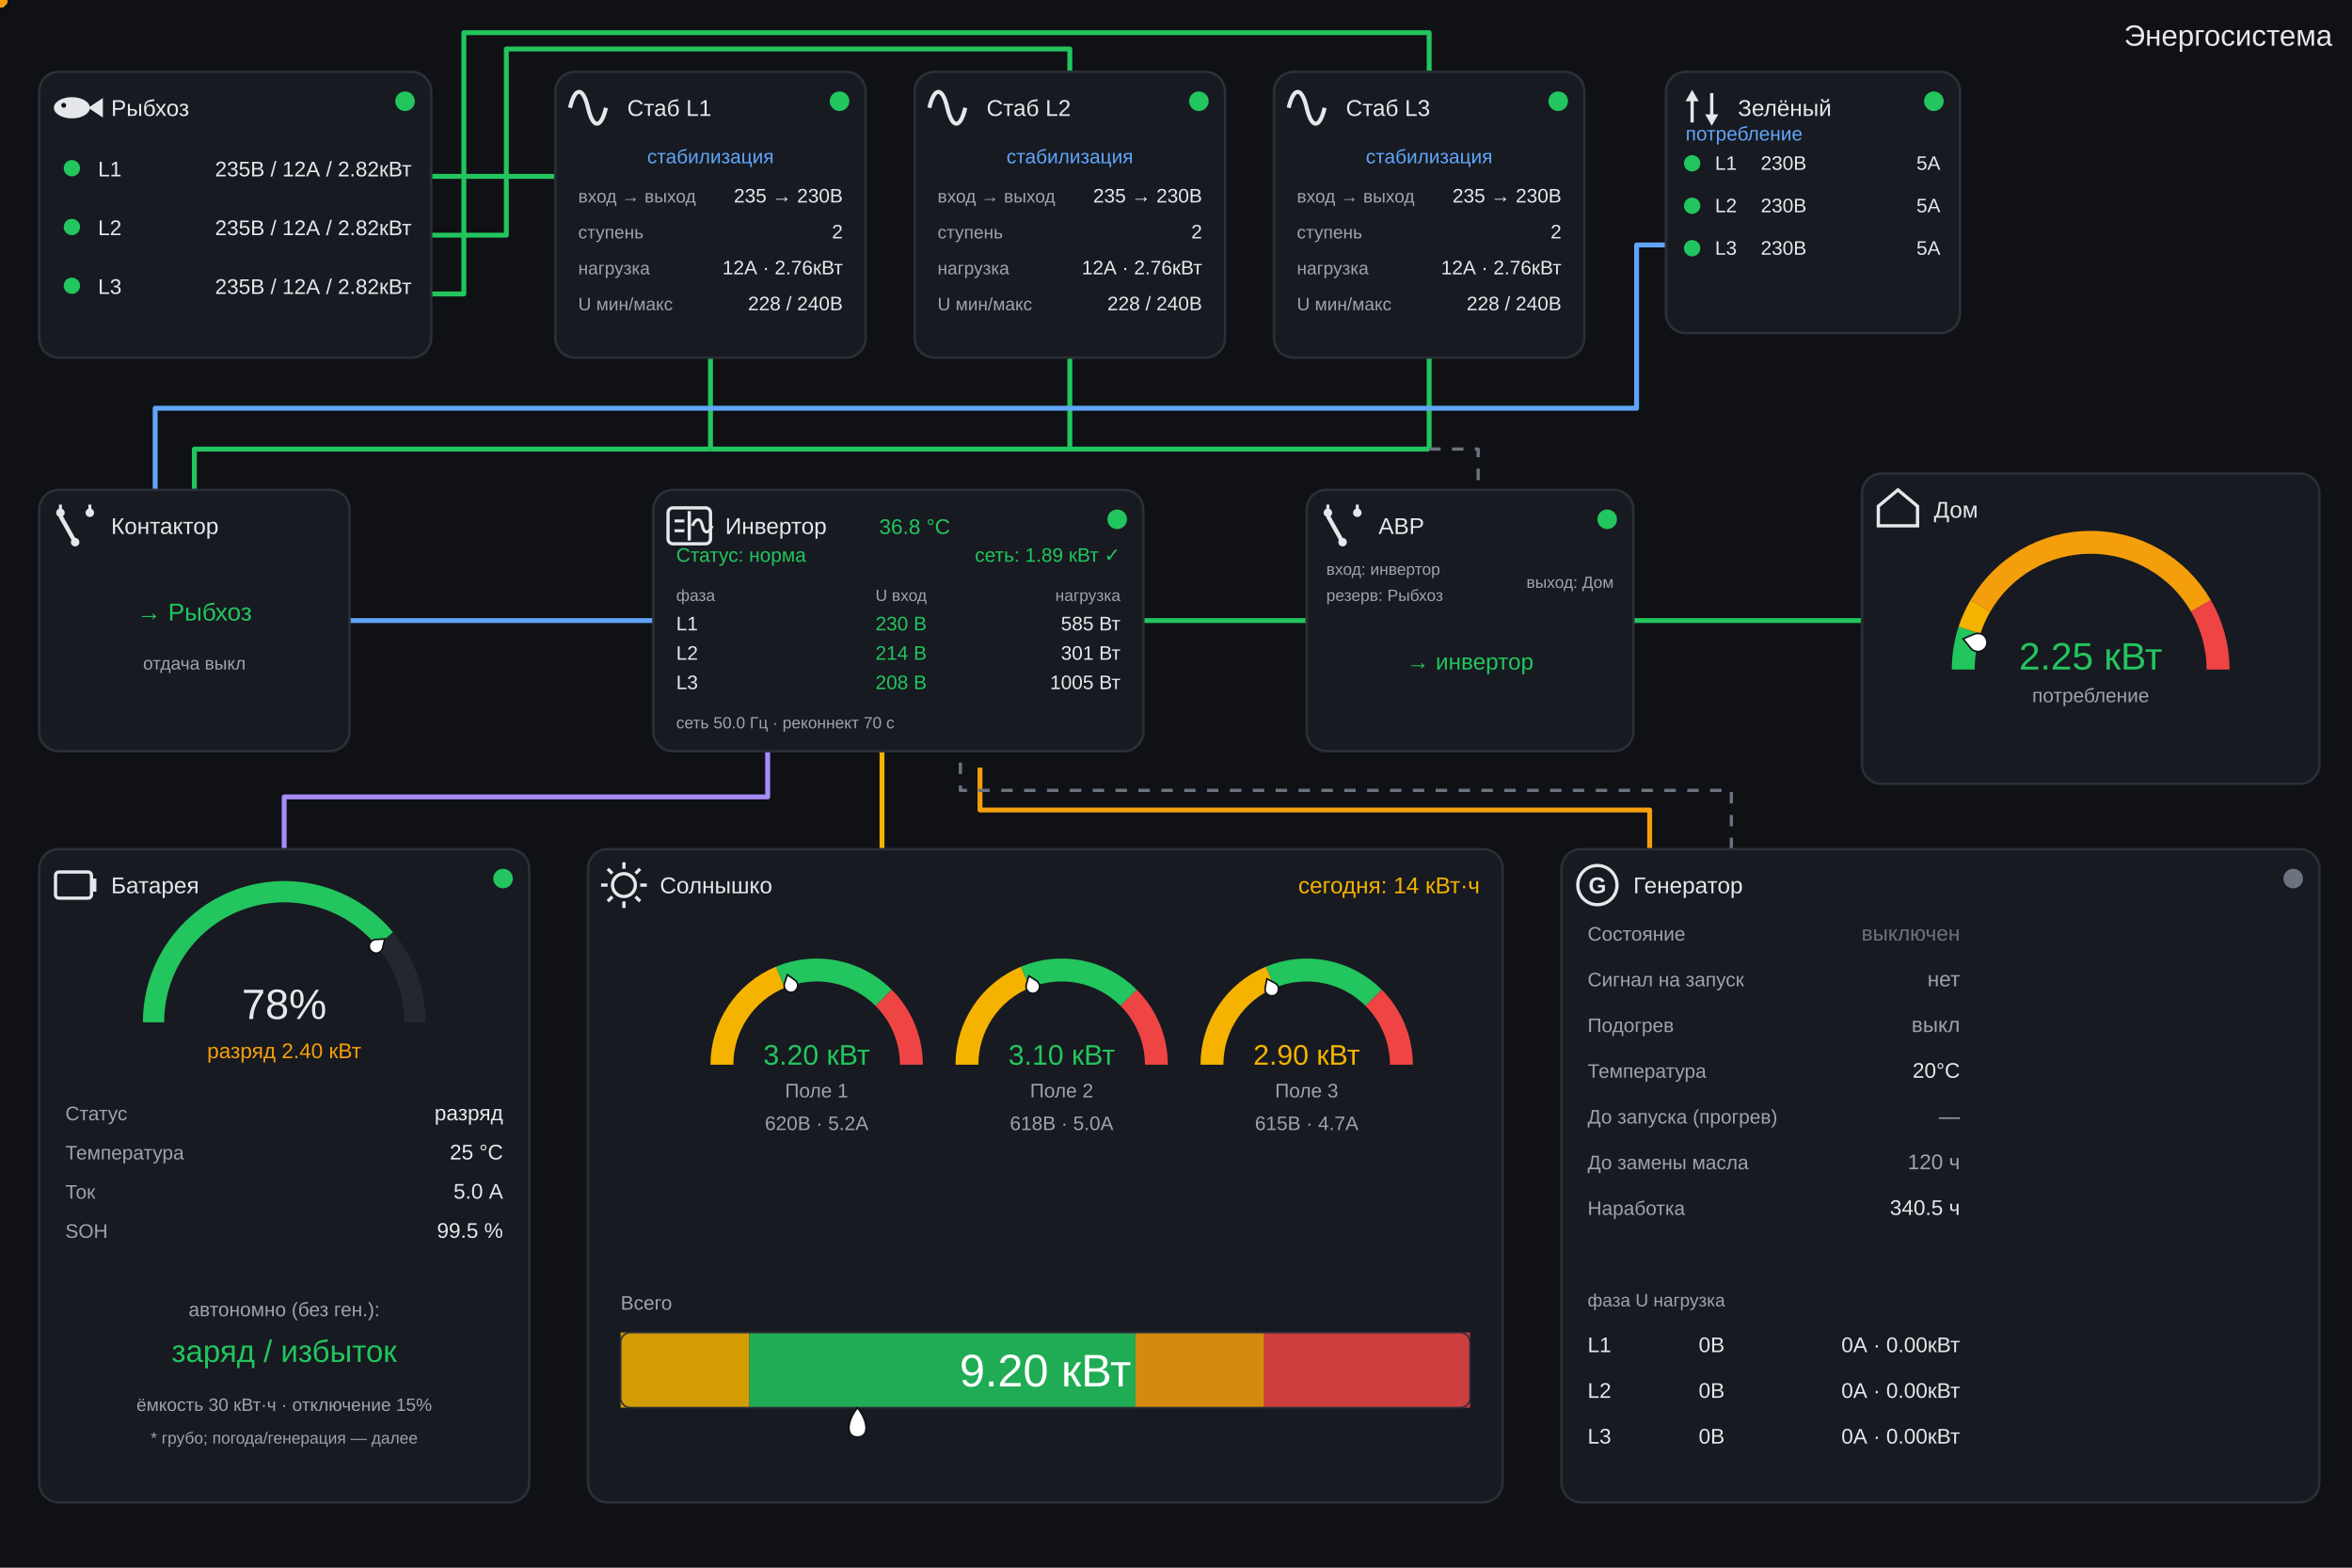
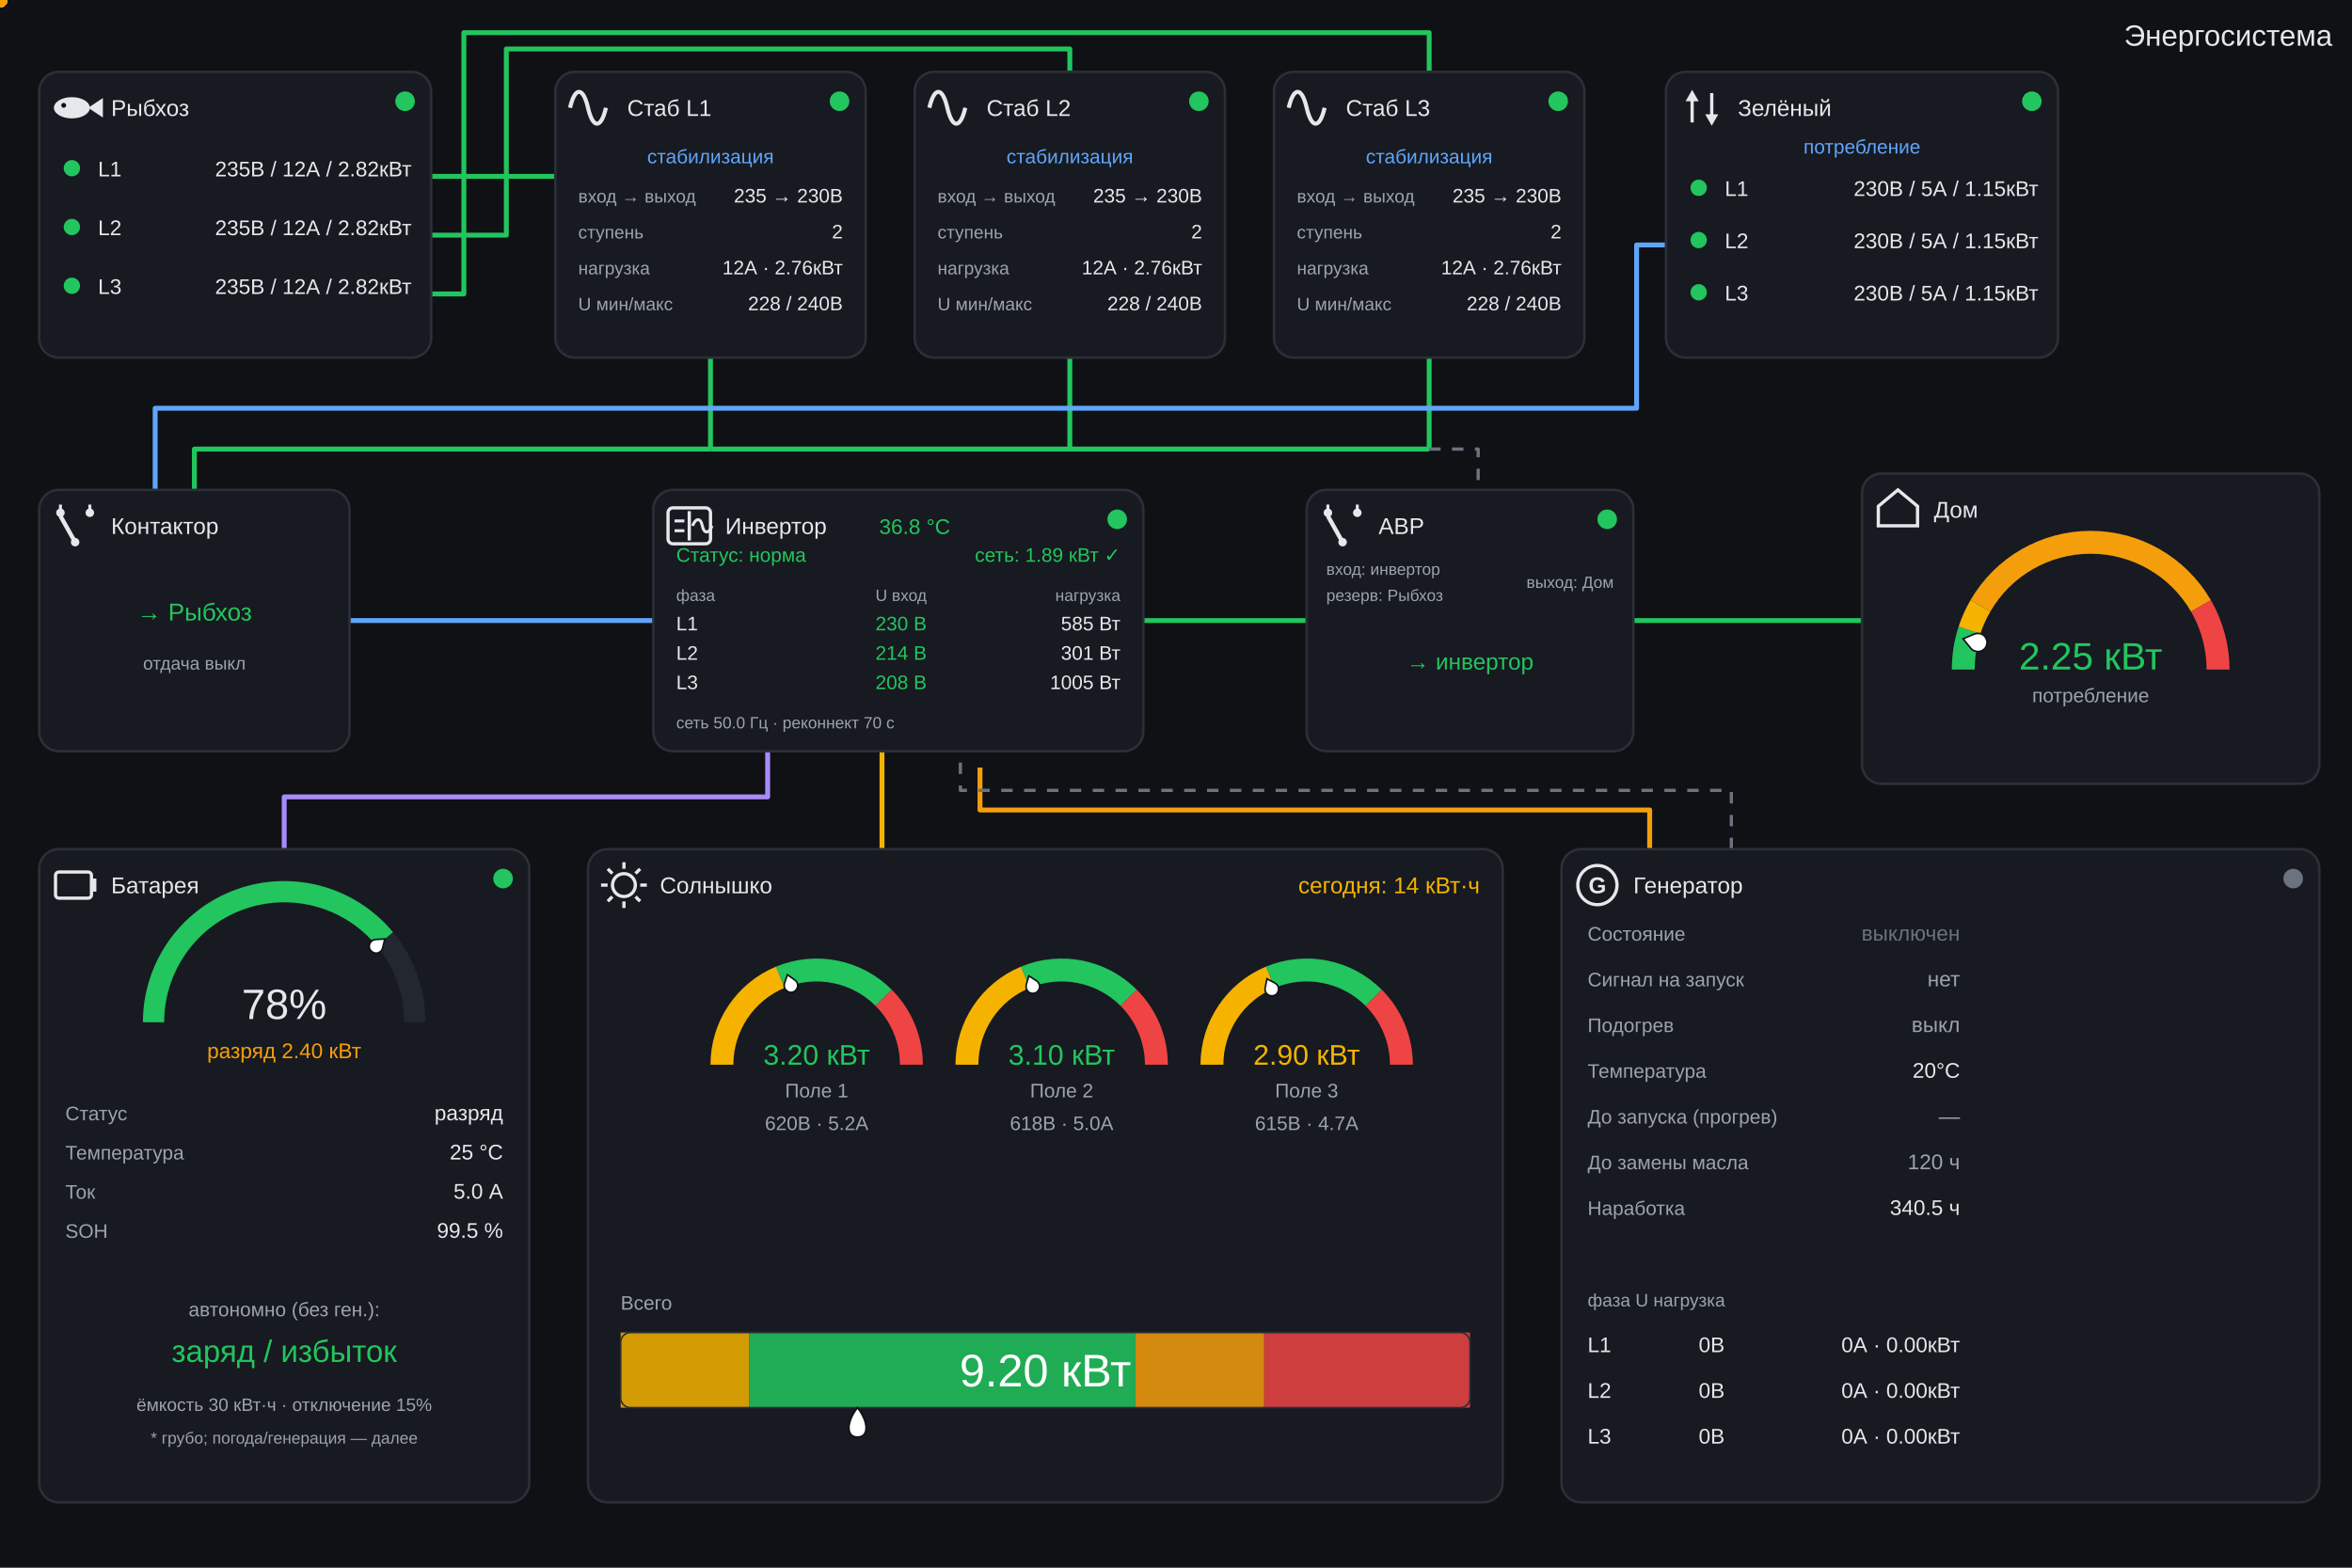
<svg xmlns="http://www.w3.org/2000/svg" viewBox="0 0 1440 960" font-family="Arial,Helvetica,sans-serif">
  <rect x="0" y="0" width="1440" height="960" fill="#0f1115" />
  <text x="1428" y="28" font-size="18" fill="#e5e7eb" text-anchor="end">Энергосистема</text>
  <polyline fill="none" stroke="#22c55e" stroke-width="3" stroke-linejoin="round" points="264,108 340,108 " />
  <circle r="4.5" fill="#22c55e">
    <animateMotion dur="1.46s" repeatCount="indefinite" begin="-0.00s" path="M 264,108 340,108" />
  </circle>
  <polyline fill="none" stroke="#22c55e" stroke-width="3" stroke-linejoin="round" points="264,144 310,144 310,30 655,30 655,44 " />
  <circle r="4.5" fill="#22c55e">
    <animateMotion dur="9.98s" repeatCount="indefinite" begin="-0.00s" path="M 264,144 310,144 310,30 655,30 655,44" />
  </circle>
  <circle r="4.5" fill="#22c55e">
    <animateMotion dur="9.98s" repeatCount="indefinite" begin="-2.00s" path="M 264,144 310,144 310,30 655,30 655,44" />
  </circle>
  <circle r="4.5" fill="#22c55e">
    <animateMotion dur="9.98s" repeatCount="indefinite" begin="-3.99s" path="M 264,144 310,144 310,30 655,30 655,44" />
  </circle>
  <circle r="4.5" fill="#22c55e">
    <animateMotion dur="9.98s" repeatCount="indefinite" begin="-5.99s" path="M 264,144 310,144 310,30 655,30 655,44" />
  </circle>
  <circle r="4.5" fill="#22c55e">
    <animateMotion dur="9.98s" repeatCount="indefinite" begin="-7.98s" path="M 264,144 310,144 310,30 655,30 655,44" />
  </circle>
  <polyline fill="none" stroke="#22c55e" stroke-width="3" stroke-linejoin="round" points="264,180 284,180 284,20 875,20 875,44 " />
  <circle r="4.5" fill="#22c55e">
    <animateMotion dur="15.29s" repeatCount="indefinite" begin="-0.00s" path="M 264,180 284,180 284,20 875,20 875,44" />
  </circle>
  <circle r="4.5" fill="#22c55e">
    <animateMotion dur="15.29s" repeatCount="indefinite" begin="-2.18s" path="M 264,180 284,180 284,20 875,20 875,44" />
  </circle>
  <circle r="4.5" fill="#22c55e">
    <animateMotion dur="15.29s" repeatCount="indefinite" begin="-4.37s" path="M 264,180 284,180 284,20 875,20 875,44" />
  </circle>
  <circle r="4.5" fill="#22c55e">
    <animateMotion dur="15.29s" repeatCount="indefinite" begin="-6.55s" path="M 264,180 284,180 284,20 875,20 875,44" />
  </circle>
  <circle r="4.5" fill="#22c55e">
    <animateMotion dur="15.29s" repeatCount="indefinite" begin="-8.74s" path="M 264,180 284,180 284,20 875,20 875,44" />
  </circle>
  <circle r="4.5" fill="#22c55e">
    <animateMotion dur="15.29s" repeatCount="indefinite" begin="-10.92s" path="M 264,180 284,180 284,20 875,20 875,44" />
  </circle>
  <circle r="4.5" fill="#22c55e">
    <animateMotion dur="15.29s" repeatCount="indefinite" begin="-13.10s" path="M 264,180 284,180 284,20 875,20 875,44" />
  </circle>
  <polyline fill="none" stroke="#22c55e" stroke-width="3" stroke-linejoin="round" points="435,219 435,275 " />
  <circle r="4.5" fill="#22c55e">
    <animateMotion dur="0.92s" repeatCount="indefinite" begin="-0.00s" path="M 435,219 435,275" />
  </circle>
  <polyline fill="none" stroke="#22c55e" stroke-width="3" stroke-linejoin="round" points="655,219 655,275 " />
  <circle r="4.5" fill="#22c55e">
    <animateMotion dur="0.92s" repeatCount="indefinite" begin="-0.00s" path="M 655,219 655,275" />
  </circle>
  <polyline fill="none" stroke="#22c55e" stroke-width="3" stroke-linejoin="round" points="875,219 875,275 " />
  <circle r="4.5" fill="#22c55e">
    <animateMotion dur="0.92s" repeatCount="indefinite" begin="-0.00s" path="M 875,219 875,275" />
  </circle>
  <polyline fill="none" stroke="#22c55e" stroke-width="3" stroke-linejoin="round" points="435,275 875,275 " />
  <polyline fill="none" stroke="#22c55e" stroke-width="3" stroke-linejoin="round" points="435,275 119,275 119,300 " />
  <circle r="4.5" fill="#22c55e">
    <animateMotion dur="5.59s" repeatCount="indefinite" begin="-0.00s" path="M 435,275 119,275 119,300" />
  </circle>
  <circle r="4.5" fill="#22c55e">
    <animateMotion dur="5.59s" repeatCount="indefinite" begin="-1.86s" path="M 435,275 119,275 119,300" />
  </circle>
  <circle r="4.5" fill="#22c55e">
    <animateMotion dur="5.59s" repeatCount="indefinite" begin="-3.73s" path="M 435,275 119,275 119,300" />
  </circle>
  <polyline fill="none" stroke="#6b7280" stroke-width="2" stroke-linejoin="round" stroke-dasharray="7 7" points="875,275 905,275 905,300 " />
  <polyline fill="none" stroke="#60a5fa" stroke-width="3" stroke-linejoin="round" points="1020,150 1002,150 1002,250 95,250 95,300 " />
  <circle r="4.5" fill="#60a5fa">
    <animateMotion dur="20.67s" repeatCount="indefinite" begin="-0.00s" path="M 1020,150 1002,150 1002,250 95,250 95,300" />
  </circle>
  <circle r="4.5" fill="#60a5fa">
    <animateMotion dur="20.67s" repeatCount="indefinite" begin="-2.07s" path="M 1020,150 1002,150 1002,250 95,250 95,300" />
  </circle>
  <circle r="4.5" fill="#60a5fa">
    <animateMotion dur="20.67s" repeatCount="indefinite" begin="-4.13s" path="M 1020,150 1002,150 1002,250 95,250 95,300" />
  </circle>
  <circle r="4.5" fill="#60a5fa">
    <animateMotion dur="20.67s" repeatCount="indefinite" begin="-6.20s" path="M 1020,150 1002,150 1002,250 95,250 95,300" />
  </circle>
  <circle r="4.5" fill="#60a5fa">
    <animateMotion dur="20.67s" repeatCount="indefinite" begin="-8.27s" path="M 1020,150 1002,150 1002,250 95,250 95,300" />
  </circle>
  <circle r="4.5" fill="#60a5fa">
    <animateMotion dur="20.67s" repeatCount="indefinite" begin="-10.34s" path="M 1020,150 1002,150 1002,250 95,250 95,300" />
  </circle>
  <circle r="4.5" fill="#60a5fa">
    <animateMotion dur="20.67s" repeatCount="indefinite" begin="-12.40s" path="M 1020,150 1002,150 1002,250 95,250 95,300" />
  </circle>
  <circle r="4.5" fill="#60a5fa">
    <animateMotion dur="20.67s" repeatCount="indefinite" begin="-14.47s" path="M 1020,150 1002,150 1002,250 95,250 95,300" />
  </circle>
  <circle r="4.5" fill="#60a5fa">
    <animateMotion dur="20.67s" repeatCount="indefinite" begin="-16.54s" path="M 1020,150 1002,150 1002,250 95,250 95,300" />
  </circle>
  <circle r="4.5" fill="#60a5fa">
    <animateMotion dur="20.67s" repeatCount="indefinite" begin="-18.61s" path="M 1020,150 1002,150 1002,250 95,250 95,300" />
  </circle>
  <polyline fill="none" stroke="#60a5fa" stroke-width="3" stroke-linejoin="round" points="214,380 400,380 " />
  <circle r="4.5" fill="#60a5fa">
    <animateMotion dur="3.58s" repeatCount="indefinite" begin="-0.00s" path="M 214,380 400,380" />
  </circle>
  <circle r="4.5" fill="#60a5fa">
    <animateMotion dur="3.58s" repeatCount="indefinite" begin="-1.79s" path="M 214,380 400,380" />
  </circle>
  <polyline fill="none" stroke="#22c55e" stroke-width="3" stroke-linejoin="round" points="700,380 800,380 " />
  <circle r="4.5" fill="#22c55e">
    <animateMotion dur="1.43s" repeatCount="indefinite" begin="-0.00s" path="M 700,380 800,380" />
  </circle>
  <polyline fill="none" stroke="#22c55e" stroke-width="3" stroke-linejoin="round" points="1000,380 1140,380 " />
  <circle r="4.5" fill="#22c55e">
    <animateMotion dur="2.30s" repeatCount="indefinite" begin="-0.00s" path="M 1000,380 1140,380" />
  </circle>
  <polyline fill="none" stroke="#a78bfa" stroke-width="3" stroke-linejoin="round" points="174,520 174,488 470,488 470,460 " />
  <circle r="4.5" fill="#a78bfa">
    <animateMotion dur="6.40s" repeatCount="indefinite" begin="-0.00s" path="M 174,520 174,488 470,488 470,460" />
  </circle>
  <circle r="4.5" fill="#a78bfa">
    <animateMotion dur="6.40s" repeatCount="indefinite" begin="-2.13s" path="M 174,520 174,488 470,488 470,460" />
  </circle>
  <circle r="4.5" fill="#a78bfa">
    <animateMotion dur="6.40s" repeatCount="indefinite" begin="-4.27s" path="M 174,520 174,488 470,488 470,460" />
  </circle>
  <polyline fill="none" stroke="#f5b300" stroke-width="3" stroke-linejoin="round" points="540,520 540,460 " />
  <circle r="4.5" fill="#f5b300">
    <animateMotion dur="0.51s" repeatCount="indefinite" begin="-0.00s" path="M 540,520 540,460" />
  </circle>
  <polyline fill="none" stroke="#f59e0b" stroke-width="3" stroke-linejoin="round" points="1010,520 1010,496 600,496 600,470 " />
  <circle r="4.5" fill="#f59e0b">
    <animateMotion dur="10.70s" repeatCount="indefinite" begin="-0.00s" path="M 1010,520 1010,496 600,496 600,470" />
  </circle>
  <circle r="4.5" fill="#f59e0b">
    <animateMotion dur="10.70s" repeatCount="indefinite" begin="-2.67s" path="M 1010,520 1010,496 600,496 600,470" />
  </circle>
  <circle r="4.5" fill="#f59e0b">
    <animateMotion dur="10.70s" repeatCount="indefinite" begin="-5.35s" path="M 1010,520 1010,496 600,496 600,470" />
  </circle>
  <circle r="4.5" fill="#f59e0b">
    <animateMotion dur="10.70s" repeatCount="indefinite" begin="-8.02s" path="M 1010,520 1010,496 600,496 600,470" />
  </circle>
  <polyline fill="none" stroke="#6b7280" stroke-width="2" stroke-linejoin="round" stroke-dasharray="7 7" points="1060,520 1060,484 588,484 588,460 " />
  <rect x="24" y="44" width="240" height="175" rx="12" fill="#171a20" stroke="#2b2f38" stroke-width="1.5" />
  <g fill="#e5e7eb">
    <ellipse cx="44" cy="66" rx="11" ry="6.5" />
    <polygon points="54,66 63,60 63,72" />
  </g>
  <circle cx="39" cy="64.5" r="1.5" fill="#0f1115" />
  <text x="68" y="71" font-size="14" fill="#e5e7eb" text-anchor="start">Рыбхоз</text>
  <circle cx="248" cy="62" r="6" fill="#22c55e" />
  <circle cx="44" cy="103" r="5" fill="#22c55e" />
  <text x="60" y="108" font-size="13" fill="#e5e7eb" text-anchor="start">L1</text>
  <text x="252" y="108" font-size="13" fill="#e5e7eb" text-anchor="end">235В / 12А / 2.82кВт</text>
  <circle cx="44" cy="139" r="5" fill="#22c55e" />
  <text x="60" y="144" font-size="13" fill="#e5e7eb" text-anchor="start">L2</text>
  <text x="252" y="144" font-size="13" fill="#e5e7eb" text-anchor="end">235В / 12А / 2.82кВт</text>
  <circle cx="44" cy="175" r="5" fill="#22c55e" />
  <text x="60" y="180" font-size="13" fill="#e5e7eb" text-anchor="start">L3</text>
  <text x="252" y="180" font-size="13" fill="#e5e7eb" text-anchor="end">235В / 12А / 2.82кВт</text>
  <rect x="340" y="44" width="190" height="175" rx="12" fill="#171a20" stroke="#2b2f38" stroke-width="1.5" />
  <path d="M 349 66 c 3,-13 8,-13 11,0 c 3,13 8,13 11,0" fill="none" stroke="#e5e7eb" stroke-width="2.5" />
  <text x="384" y="71" font-size="14" fill="#e5e7eb" text-anchor="start">Стаб L1</text>
  <circle cx="514" cy="62" r="6" fill="#22c55e" />
  <text x="435" y="100" font-size="12" fill="#60a5fa" text-anchor="middle">стабилизация</text>
  <text x="354" y="124" font-size="11" fill="#9ca3af" text-anchor="start">вход → выход</text>
  <text x="516" y="124" font-size="12" fill="#e5e7eb" text-anchor="end">235 → 230В</text>
  <text x="354" y="146" font-size="11" fill="#9ca3af" text-anchor="start">ступень</text>
  <text x="516" y="146" font-size="12" fill="#e5e7eb" text-anchor="end">2</text>
  <text x="354" y="168" font-size="11" fill="#9ca3af" text-anchor="start">нагрузка</text>
  <text x="516" y="168" font-size="12" fill="#e5e7eb" text-anchor="end">12А · 2.76кВт</text>
  <text x="354" y="190" font-size="11" fill="#9ca3af" text-anchor="start">U мин/макс</text>
  <text x="516" y="190" font-size="12" fill="#e5e7eb" text-anchor="end">228 / 240В</text>
  <rect x="560" y="44" width="190" height="175" rx="12" fill="#171a20" stroke="#2b2f38" stroke-width="1.5" />
  <path d="M 569 66 c 3,-13 8,-13 11,0 c 3,13 8,13 11,0" fill="none" stroke="#e5e7eb" stroke-width="2.5" />
  <text x="604" y="71" font-size="14" fill="#e5e7eb" text-anchor="start">Стаб L2</text>
  <circle cx="734" cy="62" r="6" fill="#22c55e" />
  <text x="655" y="100" font-size="12" fill="#60a5fa" text-anchor="middle">стабилизация</text>
  <text x="574" y="124" font-size="11" fill="#9ca3af" text-anchor="start">вход → выход</text>
  <text x="736" y="124" font-size="12" fill="#e5e7eb" text-anchor="end">235 → 230В</text>
  <text x="574" y="146" font-size="11" fill="#9ca3af" text-anchor="start">ступень</text>
  <text x="736" y="146" font-size="12" fill="#e5e7eb" text-anchor="end">2</text>
  <text x="574" y="168" font-size="11" fill="#9ca3af" text-anchor="start">нагрузка</text>
  <text x="736" y="168" font-size="12" fill="#e5e7eb" text-anchor="end">12А · 2.76кВт</text>
  <text x="574" y="190" font-size="11" fill="#9ca3af" text-anchor="start">U мин/макс</text>
  <text x="736" y="190" font-size="12" fill="#e5e7eb" text-anchor="end">228 / 240В</text>
  <rect x="780" y="44" width="190" height="175" rx="12" fill="#171a20" stroke="#2b2f38" stroke-width="1.5" />
  <path d="M 789 66 c 3,-13 8,-13 11,0 c 3,13 8,13 11,0" fill="none" stroke="#e5e7eb" stroke-width="2.5" />
  <text x="824" y="71" font-size="14" fill="#e5e7eb" text-anchor="start">Стаб L3</text>
  <circle cx="954" cy="62" r="6" fill="#22c55e" />
  <text x="875" y="100" font-size="12" fill="#60a5fa" text-anchor="middle">стабилизация</text>
  <text x="794" y="124" font-size="11" fill="#9ca3af" text-anchor="start">вход → выход</text>
  <text x="956" y="124" font-size="12" fill="#e5e7eb" text-anchor="end">235 → 230В</text>
  <text x="794" y="146" font-size="11" fill="#9ca3af" text-anchor="start">ступень</text>
  <text x="956" y="146" font-size="12" fill="#e5e7eb" text-anchor="end">2</text>
  <text x="794" y="168" font-size="11" fill="#9ca3af" text-anchor="start">нагрузка</text>
  <text x="956" y="168" font-size="12" fill="#e5e7eb" text-anchor="end">12А · 2.76кВт</text>
  <text x="794" y="190" font-size="11" fill="#9ca3af" text-anchor="start">U мин/макс</text>
  <text x="956" y="190" font-size="12" fill="#e5e7eb" text-anchor="end">228 / 240В</text>
-   <rect x="1020" y="44" width="180" height="160" rx="12" fill="#171a20" stroke="#2b2f38" stroke-width="1.5" />
+   <rect x="1020" y="44" width="240" height="175" rx="12" fill="#171a20" stroke="#2b2f38" stroke-width="1.5" />
  <line x1="1036" y1="75" x2="1036" y2="60" stroke="#e5e7eb" stroke-width="2" />
  <polygon points="1036,55 1032,62 1040,62" fill="#e5e7eb" />
  <line x1="1048" y1="57" x2="1048" y2="72" stroke="#e5e7eb" stroke-width="2" />
  <polygon points="1048,77 1052,70 1044,70" fill="#e5e7eb" />
  <text x="1064" y="71" font-size="14" fill="#e5e7eb" text-anchor="start">Зелёный</text>
-   <circle cx="1184" cy="62" r="6" fill="#22c55e" />
-   <text x="1032" y="86" font-size="12" fill="#60a5fa" text-anchor="start">потребление</text>
-   <circle cx="1036" cy="100" r="5" fill="#22c55e" />
-   <text x="1050" y="104" font-size="12" fill="#e5e7eb" text-anchor="start">L1</text>
-   <text x="1078" y="104" font-size="12" fill="#e5e7eb" text-anchor="start">230В</text>
-   <text x="1188" y="104" font-size="12" fill="#e5e7eb" text-anchor="end">5А</text>
-   <circle cx="1036" cy="126" r="5" fill="#22c55e" />
-   <text x="1050" y="130" font-size="12" fill="#e5e7eb" text-anchor="start">L2</text>
-   <text x="1078" y="130" font-size="12" fill="#e5e7eb" text-anchor="start">230В</text>
-   <text x="1188" y="130" font-size="12" fill="#e5e7eb" text-anchor="end">5А</text>
-   <circle cx="1036" cy="152" r="5" fill="#22c55e" />
-   <text x="1050" y="156" font-size="12" fill="#e5e7eb" text-anchor="start">L3</text>
-   <text x="1078" y="156" font-size="12" fill="#e5e7eb" text-anchor="start">230В</text>
-   <text x="1188" y="156" font-size="12" fill="#e5e7eb" text-anchor="end">5А</text>
+   <circle cx="1244" cy="62" r="6" fill="#22c55e" />
+   <text x="1140" y="94" font-size="12" fill="#60a5fa" text-anchor="middle">потребление</text>
+   <circle cx="1040" cy="115" r="5" fill="#22c55e" />
+   <text x="1056" y="120" font-size="13" fill="#e5e7eb" text-anchor="start">L1</text>
+   <text x="1248" y="120" font-size="13" fill="#e5e7eb" text-anchor="end">230В / 5А / 1.15кВт</text>
+   <circle cx="1040" cy="147" r="5" fill="#22c55e" />
+   <text x="1056" y="152" font-size="13" fill="#e5e7eb" text-anchor="start">L2</text>
+   <text x="1248" y="152" font-size="13" fill="#e5e7eb" text-anchor="end">230В / 5А / 1.15кВт</text>
+   <circle cx="1040" cy="179" r="5" fill="#22c55e" />
+   <text x="1056" y="184" font-size="13" fill="#e5e7eb" text-anchor="start">L3</text>
+   <text x="1248" y="184" font-size="13" fill="#e5e7eb" text-anchor="end">230В / 5А / 1.15кВт</text>
  <rect x="24" y="300" width="190" height="160" rx="12" fill="#171a20" stroke="#2b2f38" stroke-width="1.5" />
  <circle cx="37" cy="314" r="2.6" fill="#e5e7eb" />
  <circle cx="55" cy="314" r="2.6" fill="#e5e7eb" />
  <circle cx="46" cy="332" r="2.6" fill="#e5e7eb" />
  <line x1="37" y1="314" x2="37" y2="309" stroke="#e5e7eb" stroke-width="1.8" />
  <line x1="55" y1="314" x2="55" y2="309" stroke="#e5e7eb" stroke-width="1.8" />
  <line x1="46" y1="332" x2="37" y2="316" stroke="#e5e7eb" stroke-width="2.6" />
  <text x="68" y="327" font-size="14" fill="#e5e7eb" text-anchor="start">Контактор</text>
  <text x="119" y="380" font-size="15" fill="#22c55e" text-anchor="middle">→ Рыбхоз</text>
  <text x="119" y="410" font-size="11" fill="#9ca3af" text-anchor="middle">отдача выкл</text>
  <rect x="400" y="300" width="300" height="160" rx="12" fill="#171a20" stroke="#2b2f38" stroke-width="1.5" />
  <rect x="409" y="311" width="26" height="22" rx="3" fill="none" stroke="#e5e7eb" stroke-width="2" />
  <line x1="422" y1="313" x2="422" y2="331" stroke="#e5e7eb" stroke-width="2" />
  <path d="M 424 322 c 2,-5 5,-5 6,0 c 1,5 4,5 6,0" fill="none" stroke="#e5e7eb" stroke-width="1.8" />
  <line x1="413" y1="319" x2="419" y2="319" stroke="#e5e7eb" stroke-width="1.8" />
  <line x1="413" y1="325" x2="419" y2="325" stroke="#e5e7eb" stroke-width="1.8" />
  <text x="444" y="327" font-size="14" fill="#e5e7eb" text-anchor="start">Инвертор</text>
  <circle cx="684" cy="318" r="6" fill="#22c55e" />
  <text x="560" y="327" font-size="13" fill="#22c55e" text-anchor="middle">36.8 °C</text>
  <text x="414" y="344" font-size="12" fill="#22c55e" text-anchor="start">Статус: норма</text>
  <text x="686" y="344" font-size="12" fill="#22c55e" text-anchor="end">сеть: 1.89 кВт ✓</text>
  <text x="414" y="368" font-size="10" fill="#9ca3af" text-anchor="start">фаза</text>
  <text x="536" y="368" font-size="10" fill="#9ca3af" text-anchor="start">U вход</text>
  <text x="686" y="368" font-size="10" fill="#9ca3af" text-anchor="end">нагрузка</text>
  <text x="414" y="386" font-size="12" fill="#e5e7eb" text-anchor="start">L1</text>
  <text x="536" y="386" font-size="12" fill="#22c55e" text-anchor="start">230 В</text>
  <text x="686" y="386" font-size="12" fill="#e5e7eb" text-anchor="end">585 Вт</text>
  <text x="414" y="404" font-size="12" fill="#e5e7eb" text-anchor="start">L2</text>
  <text x="536" y="404" font-size="12" fill="#22c55e" text-anchor="start">214 В</text>
  <text x="686" y="404" font-size="12" fill="#e5e7eb" text-anchor="end">301 Вт</text>
  <text x="414" y="422" font-size="12" fill="#e5e7eb" text-anchor="start">L3</text>
  <text x="536" y="422" font-size="12" fill="#22c55e" text-anchor="start">208 В</text>
  <text x="686" y="422" font-size="12" fill="#e5e7eb" text-anchor="end">1005 Вт</text>
  <text x="414" y="446" font-size="10" fill="#9ca3af" text-anchor="start">сеть 50.0 Гц · реконнект 70 с</text>
  <rect x="800" y="300" width="200" height="160" rx="12" fill="#171a20" stroke="#2b2f38" stroke-width="1.5" />
  <circle cx="813" cy="314" r="2.6" fill="#e5e7eb" />
  <circle cx="831" cy="314" r="2.6" fill="#e5e7eb" />
  <circle cx="822" cy="332" r="2.6" fill="#e5e7eb" />
  <line x1="813" y1="314" x2="813" y2="309" stroke="#e5e7eb" stroke-width="1.8" />
  <line x1="831" y1="314" x2="831" y2="309" stroke="#e5e7eb" stroke-width="1.8" />
  <line x1="822" y1="332" x2="813" y2="316" stroke="#e5e7eb" stroke-width="2.6" />
  <text x="844" y="327" font-size="14" fill="#e5e7eb" text-anchor="start">АВР</text>
  <circle cx="984" cy="318" r="6" fill="#22c55e" />
  <text x="812" y="352" font-size="10" fill="#9ca3af" text-anchor="start">вход: инвертор</text>
  <text x="812" y="368" font-size="10" fill="#9ca3af" text-anchor="start">резерв: Рыбхоз</text>
  <text x="988" y="360" font-size="10" fill="#9ca3af" text-anchor="end">выход: Дом</text>
  <text x="900" y="410" font-size="14" fill="#22c55e" text-anchor="middle">→ инвертор</text>
  <rect x="1140" y="290" width="280" height="190" rx="12" fill="#171a20" stroke="#2b2f38" stroke-width="1.5" />
  <path d="M 1150 322 L 1150 310 L 1162 300 L 1174 310 L 1174 322 Z" fill="none" stroke="#e5e7eb" stroke-width="2" />
  <text x="1184" y="317" font-size="14" fill="#e5e7eb" text-anchor="start">Дом</text>
  <path fill="none" stroke="#23272f" stroke-width="14" stroke-linecap="butt" d="M 1202.0 410.0 A 78 78 0 0 1 1358.0 410.0" />
  <path fill="none" stroke="#22c55e" stroke-width="14" stroke-linecap="butt" d="M 1202.0 410.0 A 78 78 0 0 1 1205.8 385.9" />
  <path fill="none" stroke="#f5b300" stroke-width="14" stroke-linecap="butt" d="M 1205.8 385.9 A 78 78 0 0 1 1212.5 371.0" />
  <path fill="none" stroke="#f59e0b" stroke-width="14" stroke-linecap="butt" d="M 1212.5 371.0 A 78 78 0 0 1 1347.5 371.0" />
  <path fill="none" stroke="#ef4444" stroke-width="14" stroke-linecap="butt" d="M 1347.5 371.0 A 78 78 0 0 1 1358.0 410.0" />
  <path d="M 1201.9,391.2 L 1208.7,388.3 L 1210.2,387.9 L 1211.8,387.9 L 1213.3,388.3 L 1214.6,389.1 L 1215.6,390.3 L 1216.3,391.7 L 1216.6,393.2 L 1216.4,394.7 L 1215.9,396.2 L 1214.9,397.4 L 1213.7,398.3 L 1212.2,398.9 L 1210.7,399.0 L 1209.2,398.7 L 1207.8,398.1 L 1206.6,397.0 Z" fill="#ffffff" stroke="#0f1115" stroke-width="1" />
  <text x="1280" y="410" font-size="23.4" fill="#22c55e" text-anchor="middle">2.25 кВт</text>
  <text x="1280" y="430" font-size="12" fill="#9ca3af" text-anchor="middle">потребление</text>
  <rect x="24" y="520" width="300" height="400" rx="12" fill="#171a20" stroke="#2b2f38" stroke-width="1.5" />
  <rect x="34" y="534" width="22" height="16" rx="2" fill="none" stroke="#e5e7eb" stroke-width="2" />
  <rect x="56" y="538" width="3" height="8" fill="#e5e7eb" />
  <text x="68" y="547" font-size="14" fill="#e5e7eb" text-anchor="start">Батарея</text>
  <circle cx="308" cy="538" r="6" fill="#22c55e" />
  <path fill="none" stroke="#23272f" stroke-width="13" stroke-linecap="butt" d="M 94.0 626.0 A 80 80 0 0 1 254.0 626.0" />
  <path fill="none" stroke="#22c55e" stroke-width="13" stroke-linecap="butt" d="M 94.0 626.0 A 80 80 0 0 1 235.6 575.0" />
  <path d="M 235.6,575.0 L 234.3,580.5 L 233.9,581.5 L 233.2,582.5 L 232.3,583.1 L 231.2,583.6 L 230.0,583.7 L 228.9,583.4 L 227.9,582.9 L 227.0,582.1 L 226.4,581.2 L 226.1,580.0 L 226.1,578.9 L 226.4,577.8 L 227.0,576.8 L 227.9,576.0 L 228.9,575.5 L 230.0,575.3 Z" fill="#ffffff" stroke="#0f1115" stroke-width="1" />
  <text x="174" y="624" font-size="26" fill="#e5e7eb" text-anchor="middle">78%</text>
  <text x="174" y="648" font-size="13" fill="#f59e0b" text-anchor="middle">разряд 2.40 кВт</text>
  <text x="40" y="686" font-size="12" fill="#9ca3af" text-anchor="start">Статус</text>
  <text x="308" y="686" font-size="13" fill="#e5e7eb" text-anchor="end">разряд</text>
  <text x="40" y="710" font-size="12" fill="#9ca3af" text-anchor="start">Температура</text>
  <text x="308" y="710" font-size="13" fill="#e5e7eb" text-anchor="end">25 °C</text>
  <text x="40" y="734" font-size="12" fill="#9ca3af" text-anchor="start">Ток</text>
  <text x="308" y="734" font-size="13" fill="#e5e7eb" text-anchor="end">5.0 А</text>
  <text x="40" y="758" font-size="12" fill="#9ca3af" text-anchor="start">SOH</text>
  <text x="308" y="758" font-size="13" fill="#e5e7eb" text-anchor="end">99.5 %</text>
  <text x="174" y="806" font-size="12" fill="#9ca3af" text-anchor="middle">автономно (без ген.):</text>
  <text x="174" y="834" font-size="19" fill="#22c55e" text-anchor="middle">заряд / избыток</text>
  <text x="174" y="864" font-size="11" fill="#9ca3af" text-anchor="middle">ёмкость 30 кВт·ч · отключение 15%</text>
  <text x="174" y="884" font-size="10" fill="#9ca3af" text-anchor="middle">* грубо; погода/генерация — далее</text>
  <rect x="360" y="520" width="560" height="400" rx="12" fill="#171a20" stroke="#2b2f38" stroke-width="1.5" />
  <circle cx="382" cy="542" r="7" fill="none" stroke="#e5e7eb" stroke-width="2" />
  <line x1="392.0" y1="542.0" x2="396.0" y2="542.0" stroke="#e5e7eb" stroke-width="2" />
  <line x1="389.1" y1="534.9" x2="391.9" y2="532.1" stroke="#e5e7eb" stroke-width="2" />
  <line x1="382.0" y1="532.0" x2="382.0" y2="528.0" stroke="#e5e7eb" stroke-width="2" />
  <line x1="374.9" y1="534.9" x2="372.1" y2="532.1" stroke="#e5e7eb" stroke-width="2" />
  <line x1="372.0" y1="542.0" x2="368.0" y2="542.0" stroke="#e5e7eb" stroke-width="2" />
  <line x1="374.9" y1="549.1" x2="372.1" y2="551.9" stroke="#e5e7eb" stroke-width="2" />
  <line x1="382.0" y1="552.0" x2="382.0" y2="556.0" stroke="#e5e7eb" stroke-width="2" />
  <line x1="389.1" y1="549.1" x2="391.9" y2="551.9" stroke="#e5e7eb" stroke-width="2" />
  <text x="404" y="547" font-size="14" fill="#e5e7eb" text-anchor="start">Солнышко</text>
  <text x="906" y="547" font-size="14" fill="#f5b300" text-anchor="end">сегодня: 14 кВт·ч</text>
  <path fill="none" stroke="#23272f" stroke-width="14" stroke-linecap="butt" d="M 442.0 652.0 A 58 58 0 0 1 558.0 652.0" />
  <path fill="none" stroke="#f5b300" stroke-width="14" stroke-linecap="butt" d="M 442.0 652.0 A 58 58 0 0 1 477.8 598.4" />
  <path fill="none" stroke="#22c55e" stroke-width="14" stroke-linecap="butt" d="M 477.8 598.4 A 58 58 0 0 1 541.0 611.0" />
  <path fill="none" stroke="#ef4444" stroke-width="14" stroke-linecap="butt" d="M 541.0 611.0 A 58 58 0 0 1 558.0 652.0" />
  <path d="M 482.1,596.9 L 486.6,600.1 L 487.5,600.9 L 488.1,601.9 L 488.4,603.0 L 488.4,604.1 L 488.0,605.2 L 487.4,606.2 L 486.6,607.0 L 485.5,607.5 L 484.4,607.7 L 483.2,607.6 L 482.2,607.1 L 481.3,606.4 L 480.6,605.5 L 480.2,604.4 L 480.1,603.3 L 480.3,602.1 Z" fill="#ffffff" stroke="#0f1115" stroke-width="1" />
  <text x="500" y="652" font-size="17.4" fill="#22c55e" text-anchor="middle">3.20 кВт</text>
  <text x="500" y="672" font-size="12" fill="#9ca3af" text-anchor="middle">Поле 1</text>
  <text x="500" y="692" font-size="12" fill="#9ca3af" text-anchor="middle">620В · 5.2А</text>
  <path fill="none" stroke="#23272f" stroke-width="14" stroke-linecap="butt" d="M 592.0 652.0 A 58 58 0 0 1 708.0 652.0" />
  <path fill="none" stroke="#f5b300" stroke-width="14" stroke-linecap="butt" d="M 592.0 652.0 A 58 58 0 0 1 627.8 598.4" />
  <path fill="none" stroke="#22c55e" stroke-width="14" stroke-linecap="butt" d="M 627.8 598.4 A 58 58 0 0 1 691.0 611.0" />
  <path fill="none" stroke="#ef4444" stroke-width="14" stroke-linecap="butt" d="M 691.0 611.0 A 58 58 0 0 1 708.0 652.0" />
  <path d="M 629.9,597.6 L 634.6,600.6 L 635.5,601.4 L 636.1,602.4 L 636.5,603.5 L 636.5,604.6 L 636.2,605.7 L 635.6,606.7 L 634.8,607.5 L 633.8,608.1 L 632.7,608.3 L 631.5,608.2 L 630.4,607.9 L 629.5,607.2 L 628.8,606.3 L 628.3,605.2 L 628.2,604.1 L 628.3,603.0 Z" fill="#ffffff" stroke="#0f1115" stroke-width="1" />
  <text x="650" y="652" font-size="17.4" fill="#22c55e" text-anchor="middle">3.10 кВт</text>
  <text x="650" y="672" font-size="12" fill="#9ca3af" text-anchor="middle">Поле 2</text>
  <text x="650" y="692" font-size="12" fill="#9ca3af" text-anchor="middle">618В · 5.0А</text>
  <path fill="none" stroke="#23272f" stroke-width="14" stroke-linecap="butt" d="M 742.0 652.0 A 58 58 0 0 1 858.0 652.0" />
  <path fill="none" stroke="#f5b300" stroke-width="14" stroke-linecap="butt" d="M 742.0 652.0 A 58 58 0 0 1 777.8 598.4" />
  <path fill="none" stroke="#22c55e" stroke-width="14" stroke-linecap="butt" d="M 777.8 598.4 A 58 58 0 0 1 841.0 611.0" />
  <path fill="none" stroke="#ef4444" stroke-width="14" stroke-linecap="butt" d="M 841.0 611.0 A 58 58 0 0 1 858.0 652.0" />
  <path d="M 775.7,599.4 L 780.6,602.0 L 781.6,602.7 L 782.3,603.6 L 782.7,604.7 L 782.8,605.8 L 782.6,607.0 L 782.1,608.0 L 781.4,608.9 L 780.4,609.5 L 779.3,609.8 L 778.1,609.8 L 777.0,609.5 L 776.0,608.9 L 775.2,608.1 L 774.7,607.1 L 774.5,606.0 L 774.6,604.8 Z" fill="#ffffff" stroke="#0f1115" stroke-width="1" />
  <text x="800" y="652" font-size="17.4" fill="#f5b300" text-anchor="middle">2.90 кВт</text>
  <text x="800" y="672" font-size="12" fill="#9ca3af" text-anchor="middle">Поле 3</text>
  <text x="800" y="692" font-size="12" fill="#9ca3af" text-anchor="middle">615В · 4.7А</text>
  <text x="380" y="802" font-size="12" fill="#9ca3af" text-anchor="start">Всего</text>
  <rect x="380.0" y="816" width="78.8" height="46" fill="#f5b300" opacity="0.85" />
  <rect x="458.8" y="816" width="236.4" height="46" fill="#22c55e" opacity="0.85" />
  <rect x="695.2" y="816" width="78.8" height="46" fill="#f59e0b" opacity="0.85" />
  <rect x="773.9" y="816" width="126.1" height="46" fill="#ef4444" opacity="0.85" />
  <rect x="380" y="816" width="520" height="46" rx="6" fill="none" stroke="#2b2f38" stroke-width="1" />
  <path d="M 525.0,862 C 532.0,871 532.0,880 525.0,880 C 518.0,880 518.0,871 525.0,862 Z" fill="#ffffff" stroke="#0f1115" stroke-width="1" />
  <text x="640" y="849" font-size="28" fill="#ffffff" text-anchor="middle">9.20 кВт</text>
  <rect x="956" y="520" width="464" height="400" rx="12" fill="#171a20" stroke="#2b2f38" stroke-width="1.5" />
  <circle cx="978" cy="542" r="12" fill="none" stroke="#e5e7eb" stroke-width="2" />
  <text x="978" y="547" font-size="14" font-weight="bold" fill="#e5e7eb" text-anchor="middle">G</text>
  <text x="1000" y="547" font-size="14" fill="#e5e7eb" text-anchor="start">Генератор</text>
  <circle cx="1404" cy="538" r="6" fill="#6b7280" />
  <text x="972" y="576" font-size="12" fill="#9ca3af" text-anchor="start">Состояние</text>
  <text x="1200" y="576" font-size="13" fill="#6b7280" text-anchor="end">выключен</text>
  <text x="972" y="604" font-size="12" fill="#9ca3af" text-anchor="start">Сигнал на запуск</text>
  <text x="1200" y="604" font-size="13" fill="#9ca3af" text-anchor="end">нет</text>
  <text x="972" y="632" font-size="12" fill="#9ca3af" text-anchor="start">Подогрев</text>
  <text x="1200" y="632" font-size="13" fill="#9ca3af" text-anchor="end">выкл</text>
  <text x="972" y="660" font-size="12" fill="#9ca3af" text-anchor="start">Температура</text>
  <text x="1200" y="660" font-size="13" fill="#e5e7eb" text-anchor="end">20°C</text>
  <text x="972" y="688" font-size="12" fill="#9ca3af" text-anchor="start">До запуска (прогрев)</text>
  <text x="1200" y="688" font-size="13" fill="#9ca3af" text-anchor="end">—</text>
  <text x="972" y="716" font-size="12" fill="#9ca3af" text-anchor="start">До замены масла</text>
  <text x="1200" y="716" font-size="13" fill="#9ca3af" text-anchor="end">120 ч</text>
  <text x="972" y="744" font-size="12" fill="#9ca3af" text-anchor="start">Наработка</text>
  <text x="1200" y="744" font-size="13" fill="#e5e7eb" text-anchor="end">340.5 ч</text>
  <text x="972" y="800" font-size="11" fill="#9ca3af" text-anchor="start">фаза      U          нагрузка</text>
  <text x="972" y="828" font-size="13" fill="#e5e7eb" text-anchor="start">L1</text>
  <text x="1040" y="828" font-size="13" fill="#e5e7eb" text-anchor="start">0В</text>
  <text x="1200" y="828" font-size="13" fill="#e5e7eb" text-anchor="end">0А · 0.00кВт</text>
  <text x="972" y="856" font-size="13" fill="#e5e7eb" text-anchor="start">L2</text>
  <text x="1040" y="856" font-size="13" fill="#e5e7eb" text-anchor="start">0В</text>
  <text x="1200" y="856" font-size="13" fill="#e5e7eb" text-anchor="end">0А · 0.00кВт</text>
  <text x="972" y="884" font-size="13" fill="#e5e7eb" text-anchor="start">L3</text>
  <text x="1040" y="884" font-size="13" fill="#e5e7eb" text-anchor="start">0В</text>
  <text x="1200" y="884" font-size="13" fill="#e5e7eb" text-anchor="end">0А · 0.00кВт</text>
</svg>
